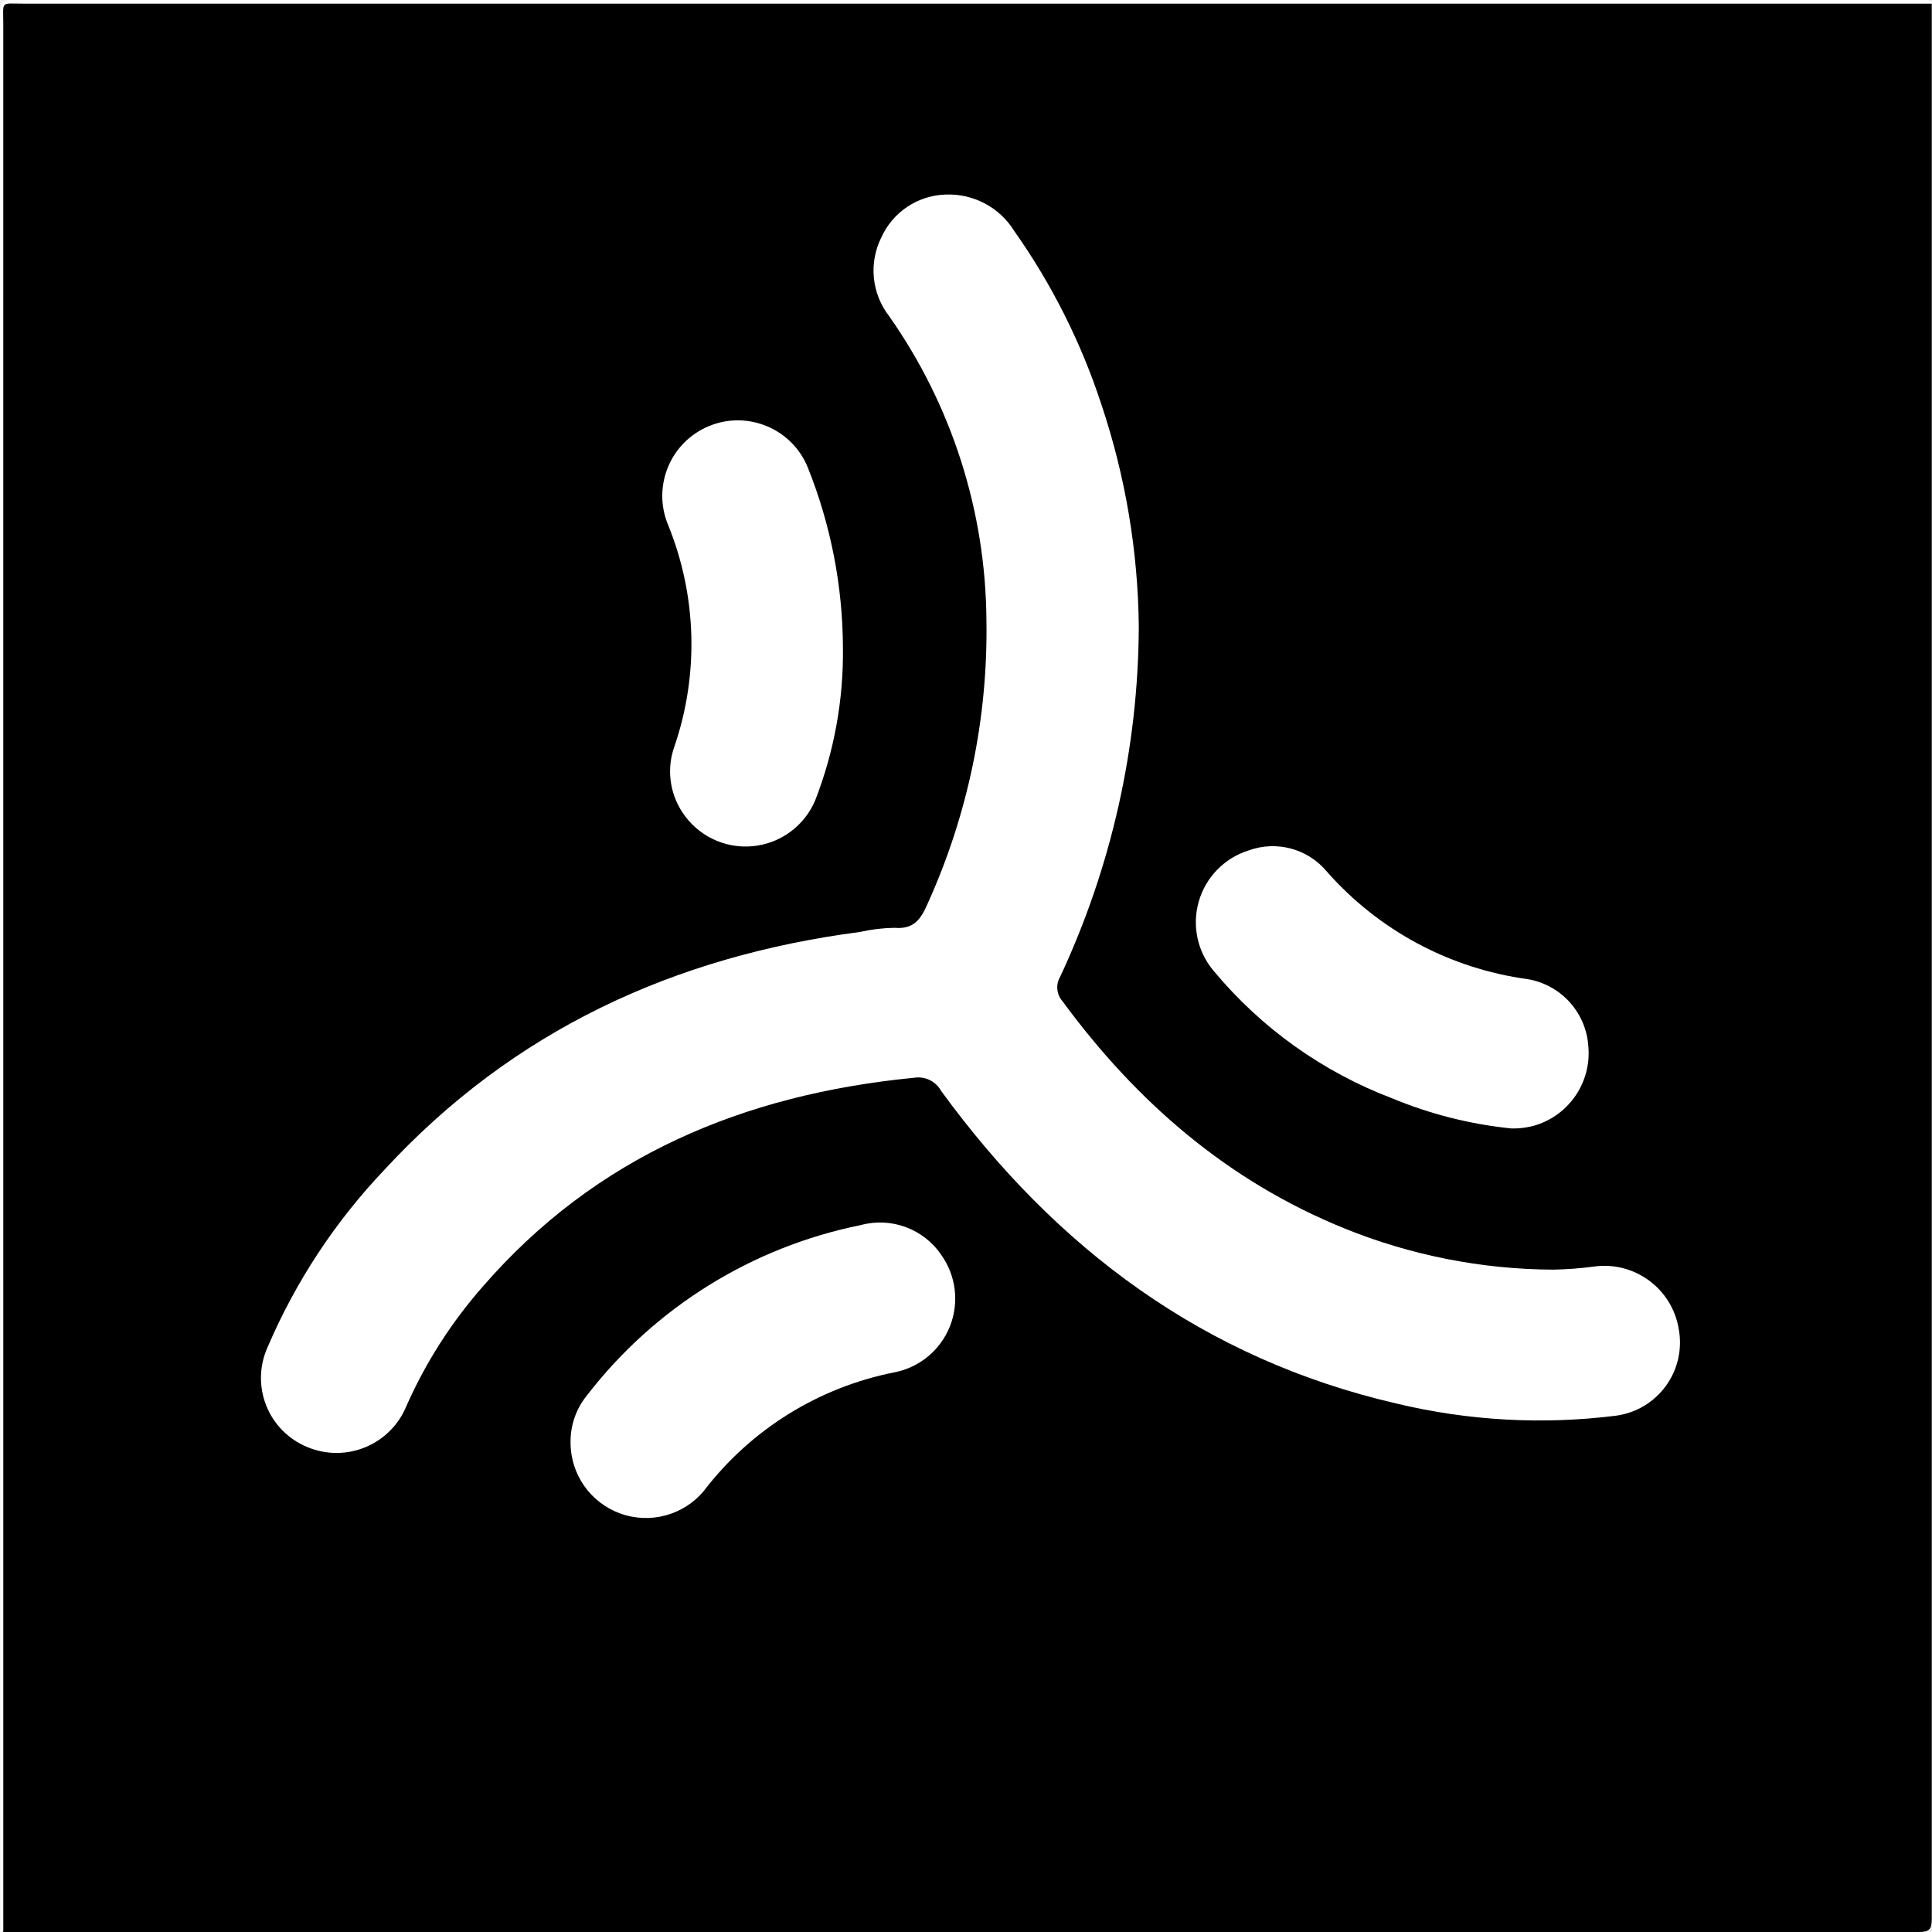
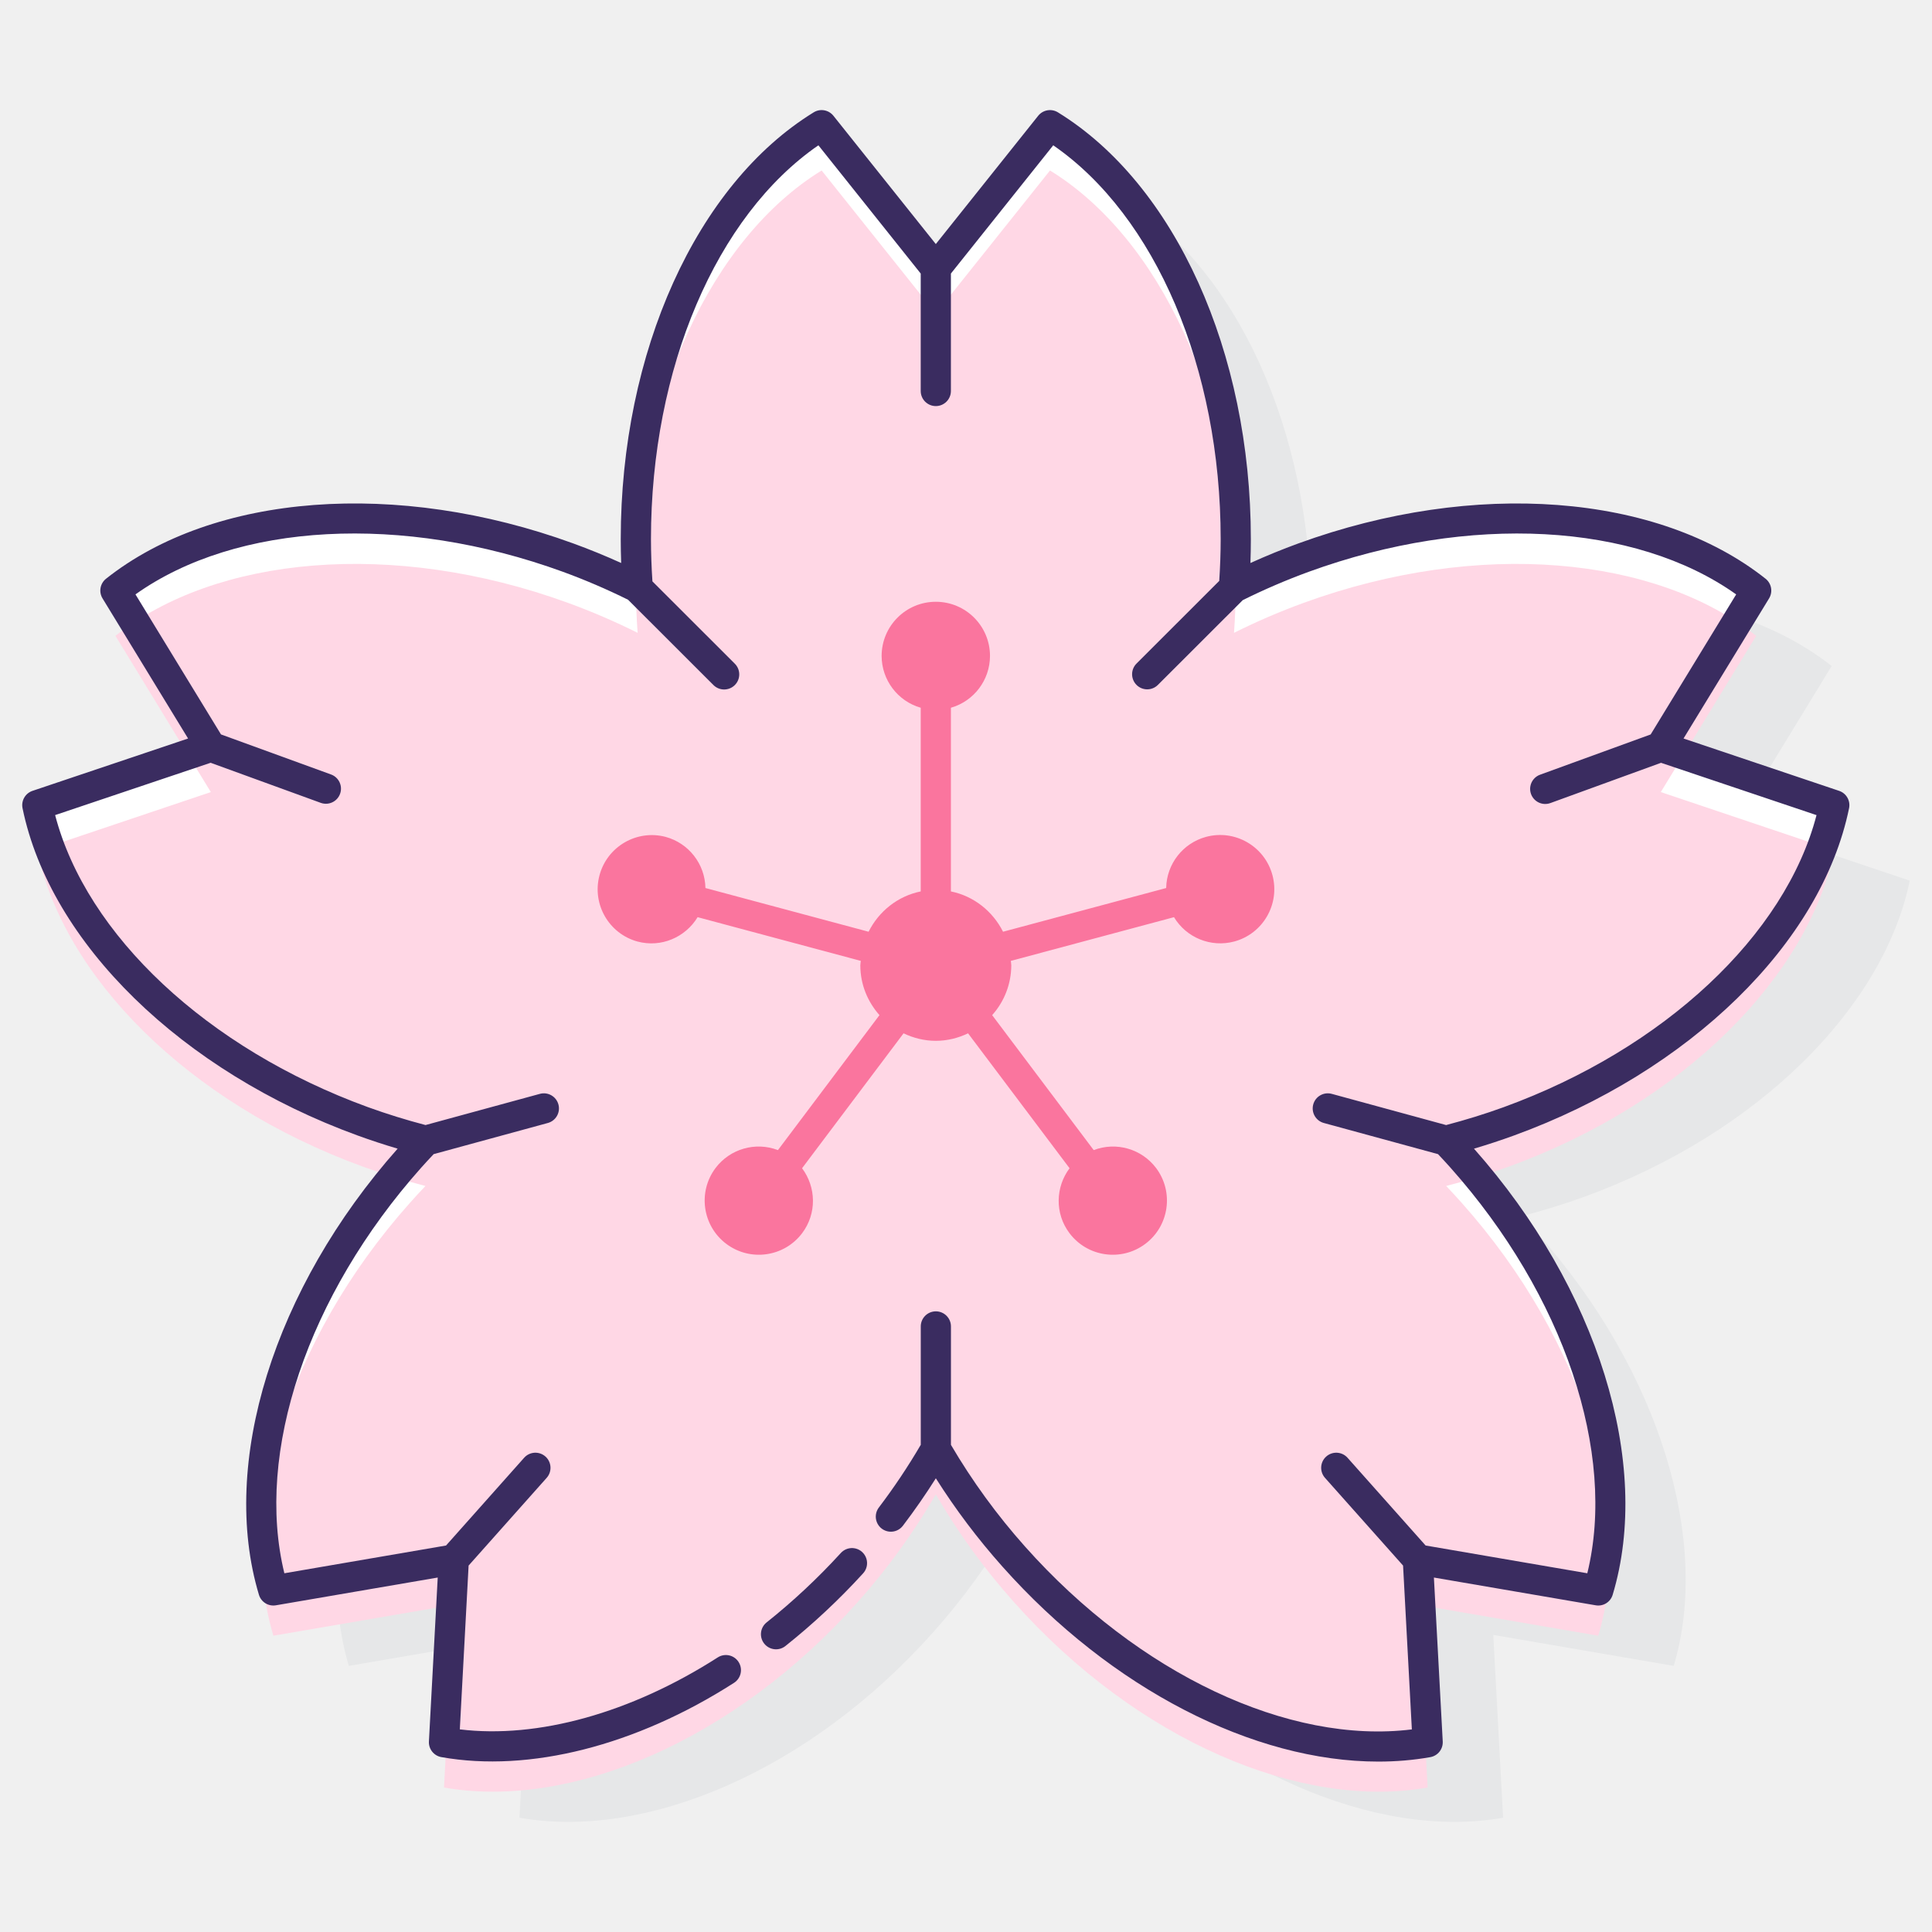
- <svg viewBox="0 0 158.88 158.88">
-   <path d="M158.86.3v157.48c0 .9-.2 1.1-1.1 1.1H.24a2.61 2.61 0 01-.11-1.3V1.67C.14 0 0 .18 1.61.18h156a2.62 2.62 0 011.25.12z" fill="currentColor" />
-   <path d="M158.86.3H2C0 .31.27 0 .27 2v156.85c-.07-.05-.25.12-.24-.12s0-.64 0-1Q0 79.46 0 1.14C0 .24.2 0 1.1 0h156.68c.35.08.81-.2 1.08.3z" fill="#fff" />
-   <path d="M93.65 51.52a68.65 68.65 0 01-6.47 28.81 1.72 1.72 0 00.19 2c6.08 8.28 13.58 14.79 23.19 18.69a46.22 46.22 0 0017.15 3.39 28.87 28.87 0 003.34-.25 6.2 6.2 0 017 5.12 6.07 6.07 0 01-5.15 7.14 50.39 50.39 0 01-18.06-1c-15.85-3.66-28-12.75-37.44-25.7a2.15 2.15 0 00-2.23-1.09c-14 1.37-26.17 6.43-35.5 17.21a38.47 38.47 0 00-6.23 9.74 6.21 6.21 0 01-8.17 3.42 6.14 6.14 0 01-3.27-8.2 49.31 49.31 0 019.63-14.62c10.56-11.44 23.8-17.54 39.09-19.54a13.93 13.93 0 012.84-.34c1.61.14 2.18-.73 2.73-2A54.38 54.38 0 0081.12 51a44 44 0 00-8-25 6.11 6.11 0 01-.65-6.46A6 6 0 0177.75 16a6.34 6.34 0 015.66 3 53.61 53.61 0 017.17 14.28 59.33 59.33 0 013.07 18.24z" fill="#fff" />
-   <path d="M46.92 118.63a6 6 0 011.35-3.88 37.89 37.89 0 0122.5-14 6.08 6.08 0 016.65 2.47 6.18 6.18 0 01-3.84 9.63 26.09 26.09 0 00-15.71 9.77 6.2 6.2 0 01-10.95-4zM124.3 92.8a34.66 34.66 0 01-9.82-2.48 35.46 35.46 0 01-14.65-10.45 6.19 6.19 0 012.84-9.93 5.79 5.79 0 016.44 1.73 26.79 26.79 0 0016.51 8.85 6 6 0 015 5.54 6.21 6.21 0 01-4.29 6.46 6.55 6.55 0 01-2.03.28zM69.32 53.27a33.46 33.46 0 01-2.27 12.52 6.21 6.21 0 01-10.94 1 6.09 6.09 0 01-.65-5.4 26 26 0 00-.53-18.25 6.21 6.21 0 0111.49-4.72 40.24 40.24 0 012.9 14.85z" fill="#fff" />
+ <svg xmlns="http://www.w3.org/2000/svg" t="1641214223415" class="icon" viewBox="0 0 1024 1024" version="1.1" p-id="3771" data-spm-anchor-id="a313x.7781069.0.i6">
+   <path d="M1012.216 466.752l-91.96-30.936 50.56-82.808c-53.152-42.144-146.784-51.36-239.864-17.48a353.328 353.328 0 0 0-36.904 15.888c0.608-8.424 0.936-16.976 0.936-25.64 0-99.048-40.688-183.888-98.464-219.416L536 182.192l-60.52-75.832c-57.776 35.536-98.464 120.368-98.464 219.416 0 8.664 0.328 17.216 0.936 25.64a353.328 353.328 0 0 0-36.904-15.888c-93.08-33.88-186.712-24.664-239.864 17.48l50.56 82.808-91.96 30.936c13.632 66.448 79.432 133.696 172.512 167.576 11.088 4.032 22.176 7.44 33.208 10.264-2.8 2.936-5.56 5.936-8.288 9-65.848 73.992-91.856 164.416-72.312 229.368l95.624-16.416-5.2 96.88c66.784 11.864 153.576-24.456 219.424-98.456A346.672 346.672 0 0 0 536 808.04a346.336 346.336 0 0 0 41.248 56.928c65.848 73.992 152.64 110.32 219.424 98.456l-5.2-96.88 95.624 16.416c19.544-64.96-6.464-155.376-72.312-229.368a372.976 372.976 0 0 0-8.288-9 355.84 355.84 0 0 0 33.208-10.264c93.08-33.88 158.88-101.128 172.512-167.576z" fill="#E6E7E8" p-id="3772" data-spm-anchor-id="a313x.7781069.0.i2" class="selected" />
+   <path d="M972.216 426.752l-91.96-30.936 50.56-82.808c-53.152-42.144-146.784-51.36-239.864-17.48a353.328 353.328 0 0 0-36.904 15.888c0.608-8.424 0.936-16.976 0.936-25.64 0-99.048-40.688-183.888-98.464-219.416L496 142.192l-60.52-75.832c-57.776 35.536-98.464 120.368-98.464 219.416 0 8.664 0.328 17.216 0.936 25.64a353.328 353.328 0 0 0-36.904-15.888c-93.08-33.88-186.712-24.664-239.864 17.48l50.56 82.808-91.96 30.936c13.632 66.448 79.432 133.696 172.512 167.576 11.088 4.032 22.176 7.44 33.208 10.264-2.8 2.936-5.56 5.936-8.288 9-65.848 73.992-91.856 164.416-72.312 229.368l95.624-16.416-5.2 96.88c66.784 11.864 153.576-24.456 219.424-98.456A346.672 346.672 0 0 0 496 768.04a346.336 346.336 0 0 0 41.248 56.928c65.848 73.992 152.64 110.32 219.424 98.456l-5.2-96.88 95.624 16.416c19.544-64.96-6.464-155.376-72.312-229.368a372.976 372.976 0 0 0-8.288-9 355.84 355.84 0 0 0 33.208-10.264c93.08-33.88 158.88-101.128 172.512-167.576z" fill="#FFFFFF" p-id="3773" />
+   <path d="M972.216 450.752l-91.96-30.936 50.56-82.808c-53.152-42.144-146.784-51.36-239.864-17.48a353.328 353.328 0 0 0-36.904 15.888c0.608-8.424 0.936-16.976 0.936-25.64 0-99.048-40.688-183.888-98.464-219.416L496 166.192l-60.52-75.832c-57.776 35.536-98.464 120.368-98.464 219.416 0 8.664 0.328 17.216 0.936 25.64a353.328 353.328 0 0 0-36.904-15.888c-93.08-33.88-186.712-24.664-239.864 17.48l50.56 82.808-91.96 30.936c13.632 66.448 79.432 133.696 172.512 167.576 11.088 4.032 22.176 7.44 33.208 10.264-2.8 2.936-5.56 5.936-8.288 9-65.848 73.992-91.856 164.416-72.312 229.368l95.624-16.416-5.2 96.88c66.784 11.864 153.576-24.456 219.424-98.456A346.672 346.672 0 0 0 496 792.04a346.336 346.336 0 0 0 41.248 56.928c65.848 73.992 152.64 110.32 219.424 98.456l-5.2-96.88 95.624 16.416c19.544-64.96-6.464-155.376-72.312-229.368a372.976 372.976 0 0 0-8.288-9 355.84 355.84 0 0 0 33.208-10.264c93.08-33.88 158.88-101.128 172.512-167.576z" fill="#FFD7E5" p-id="3774" data-spm-anchor-id="a313x.7781069.0.i1" class="selected" />
+   <path d="M445.552 823.232a340.816 340.816 0 0 1-39.248 36.696 8 8 0 0 0 9.952 12.528 355.864 355.864 0 0 0 41.096-38.424 8 8 0 1 0-11.8-10.8z" fill="#3A2C60" p-id="3775" />
+   <path d="M974.768 419.168l-82.464-27.744 45.336-74.248a8 8 0 0 0-1.856-10.44c-57.152-45.312-154.328-52.664-247.568-18.728-8.52 3.104-17.04 6.584-25.464 10.4 0.152-4.24 0.224-8.464 0.224-12.632 0-99.224-40.144-188.024-102.272-226.24a8.024 8.024 0 0 0-10.448 1.832L496 129.36l-54.272-68a8.008 8.008 0 0 0-10.448-1.824c-62.128 38.208-102.272 127.008-102.272 226.232 0 4.16 0.08 8.376 0.224 12.632a357.12 357.12 0 0 0-25.456-10.392c-93.24-33.944-190.424-26.592-247.568 18.728a8 8 0 0 0-1.856 10.44l45.336 74.248-82.456 27.744a8 8 0 0 0-5.288 9.184C26.6 499.808 96.32 567.904 189.56 601.84c6.928 2.52 14.016 4.856 21.192 6.976-65.624 74.032-94.48 166.776-73.512 236.448a7.984 7.984 0 0 0 9.016 5.576L232 836.128l-4.664 86.872a8 8 0 0 0 6.592 8.304c46.632 8.304 103.168-6.064 155.12-39.368a7.992 7.992 0 0 0 2.416-11.048 7.976 7.976 0 0 0-11.048-2.416c-45.992 29.472-95.384 43.16-136.704 38.128l4.656-86.816 41.384-46.496a8 8 0 0 0-11.952-10.64l-41.384 46.504-85.696 14.712c-15.624-63.848 12.296-147.312 72.488-214.936 2.184-2.456 4.408-4.84 6.64-7.216l60.512-16.504a8 8 0 0 0-4.208-15.44l-60.608 16.528a350.48 350.48 0 0 1-30.504-9.48C109.96 555.84 45.776 495.632 29.224 432.016l82.416-27.728 58.496 21.288a8 8 0 0 0 5.472-15.032l-58.48-21.288-45.328-74.216c53.568-38.096 141.432-42.96 226.52-11.992a345.72 345.72 0 0 1 34.56 14.824l45.344 45.304a8.008 8.008 0 0 0 11.32-11.328l-43.744-43.704a348.424 348.424 0 0 1-0.776-22.376c0-90.528 34.624-171.44 88.744-208.752L488 144.992v62.24a8 8 0 0 0 16 0v-62.248l54.24-67.968c54.12 37.32 88.744 118.216 88.744 208.752 0 7.264-0.28 14.688-0.76 22.12l-43.84 43.808a8 8 0 1 0 11.32 11.328l44.976-44.936a346.04 346.04 0 0 1 35.016-15.04c85.072-30.96 172.944-26.096 226.512 12l-45.32 74.224-58.48 21.288a8 8 0 1 0 5.472 15.032l58.496-21.288 82.416 27.728c-16.552 63.616-80.736 123.824-165.808 154.792-9.896 3.6-20.16 6.76-30.512 9.48l-60.608-16.536a8 8 0 0 0-4.208 15.44l60.528 16.512c2.232 2.368 4.456 4.752 6.632 7.208 60.184 67.632 88.112 151.088 72.488 214.936l-85.696-14.712-41.384-46.504a8 8 0 0 0-11.952 10.64l41.384 46.496 4.656 86.832c-65.208 8.096-144.88-29.312-205.064-96.952a338.216 338.216 0 0 1-39.224-53.864V703.04a8 8 0 0 0-16 0v62.736a332.024 332.024 0 0 1-22.12 33.104 8 8 0 1 0 12.736 9.68 355.04 355.04 0 0 0 17.376-25.032 358.056 358.056 0 0 0 35.272 46.776c57.76 64.912 133.192 103.384 199.28 103.376 9.384 0 18.592-0.776 27.52-2.36a8 8 0 0 0 6.592-8.304L760 836.128l85.736 14.712a7.96 7.96 0 0 0 9.016-5.576c20.968-69.672-7.888-162.408-73.512-236.448a362.76 362.76 0 0 0 21.192-6.976c93.24-33.944 162.96-102.032 177.616-173.488a7.984 7.984 0 0 0-5.28-9.184z" fill="#3A2C60" p-id="3776" data-spm-anchor-id="a313x.7781069.0.i4" class="selected" />
+   <path d="M674.424 463.856a28.72 28.72 0 0 0-35.176-20.304 28.624 28.624 0 0 0-21.152 27.12L531.632 493.84c-5.424-10.8-15.448-18.896-27.632-21.368V375.12a28.624 28.624 0 0 0 20.72-27.448 28.72 28.72 0 1 0-57.44 0A28.624 28.624 0 0 0 488 375.12v97.352c-12.184 2.472-22.208 10.56-27.632 21.368l-86.472-23.168a28.632 28.632 0 0 0-21.152-27.12 28.72 28.72 0 0 0-14.872 55.48c12.624 3.384 25.424-2.28 31.88-12.912l86.48 23.168c-0.048 0.8-0.24 1.56-0.24 2.376 0 10.16 3.904 19.32 10.144 26.376l-53.816 71.536a28.64 28.64 0 0 0-33.056 9.48 28.72 28.72 0 1 0 45.904 34.528c7.856-10.44 7.392-24.432-0.056-34.392l53.792-71.504c5.2 2.472 10.952 3.968 17.096 3.968s11.896-1.496 17.096-3.968l53.792 71.504c-7.448 9.96-7.912 23.952-0.056 34.392a28.72 28.72 0 0 0 45.904-34.528 28.64 28.64 0 0 0-33.056-9.48l-53.816-71.536A39.68 39.68 0 0 0 536 511.664c0-0.816-0.192-1.576-0.24-2.376l86.48-23.168a28.64 28.64 0 0 0 31.88 12.912 28.72 28.72 0 0 0 20.304-35.176z" fill="#FA759E" p-id="3777" data-spm-anchor-id="a313x.7781069.0.i5" class="selected" />
</svg>
